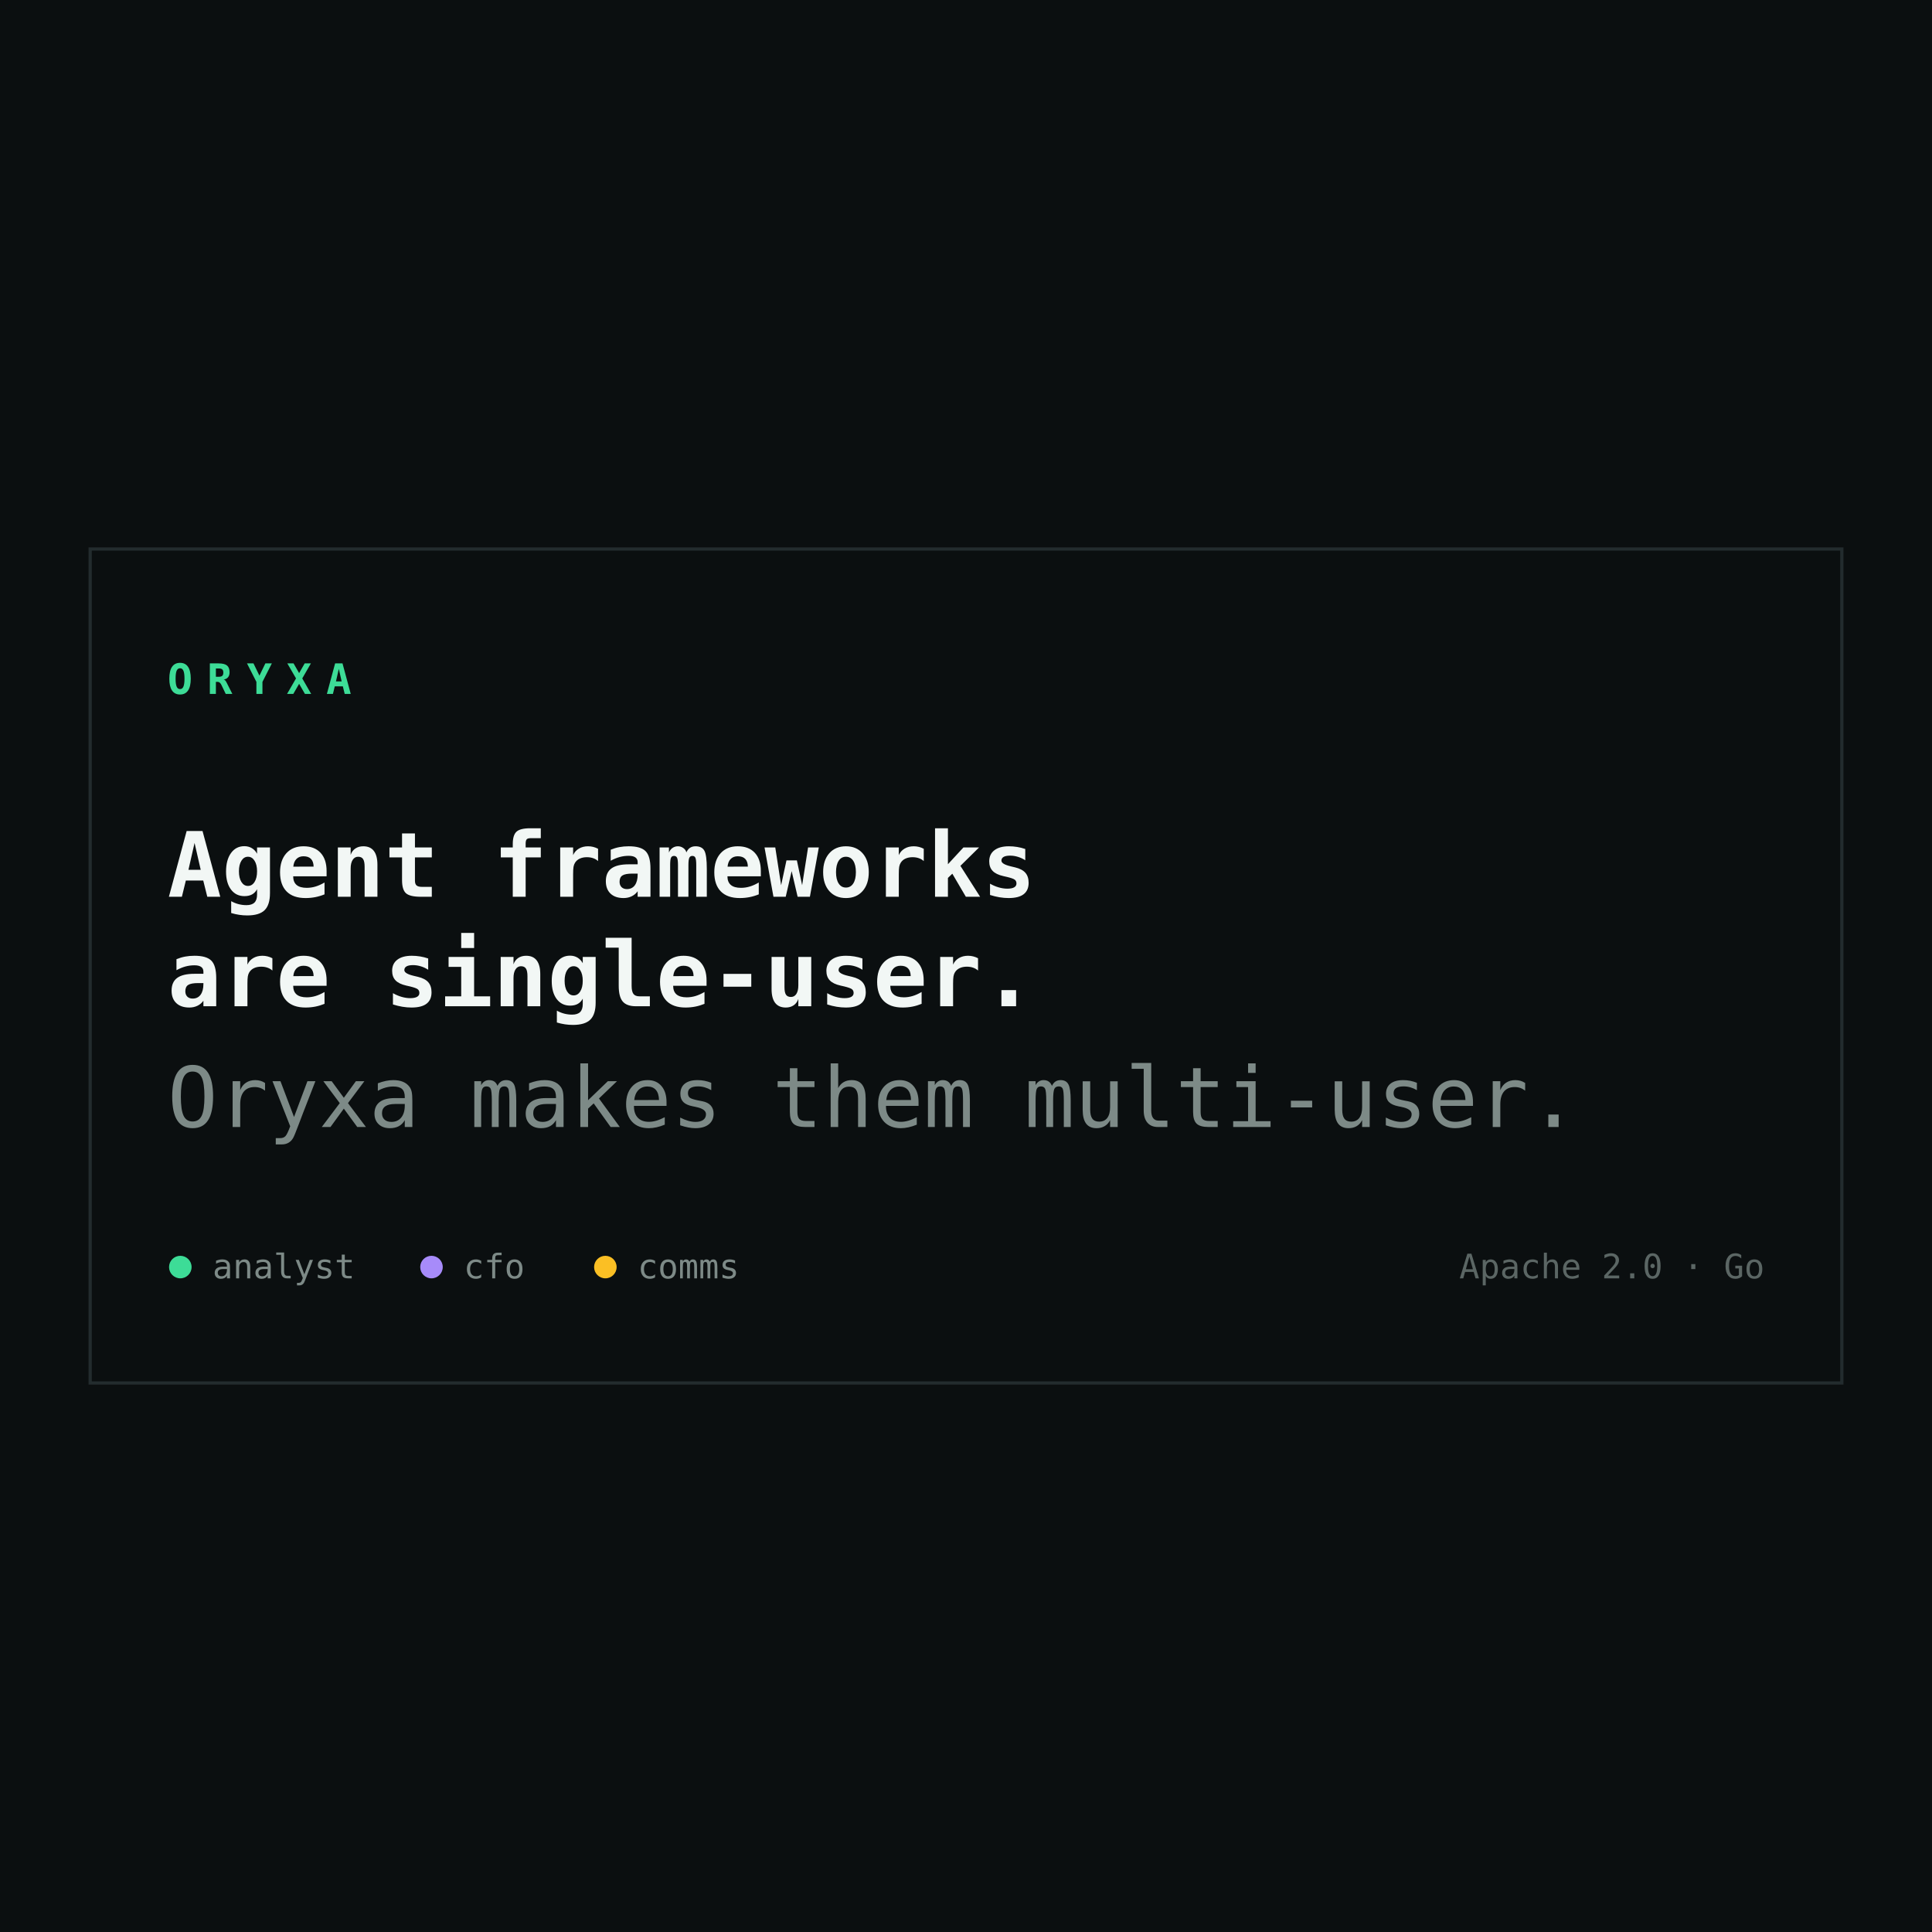
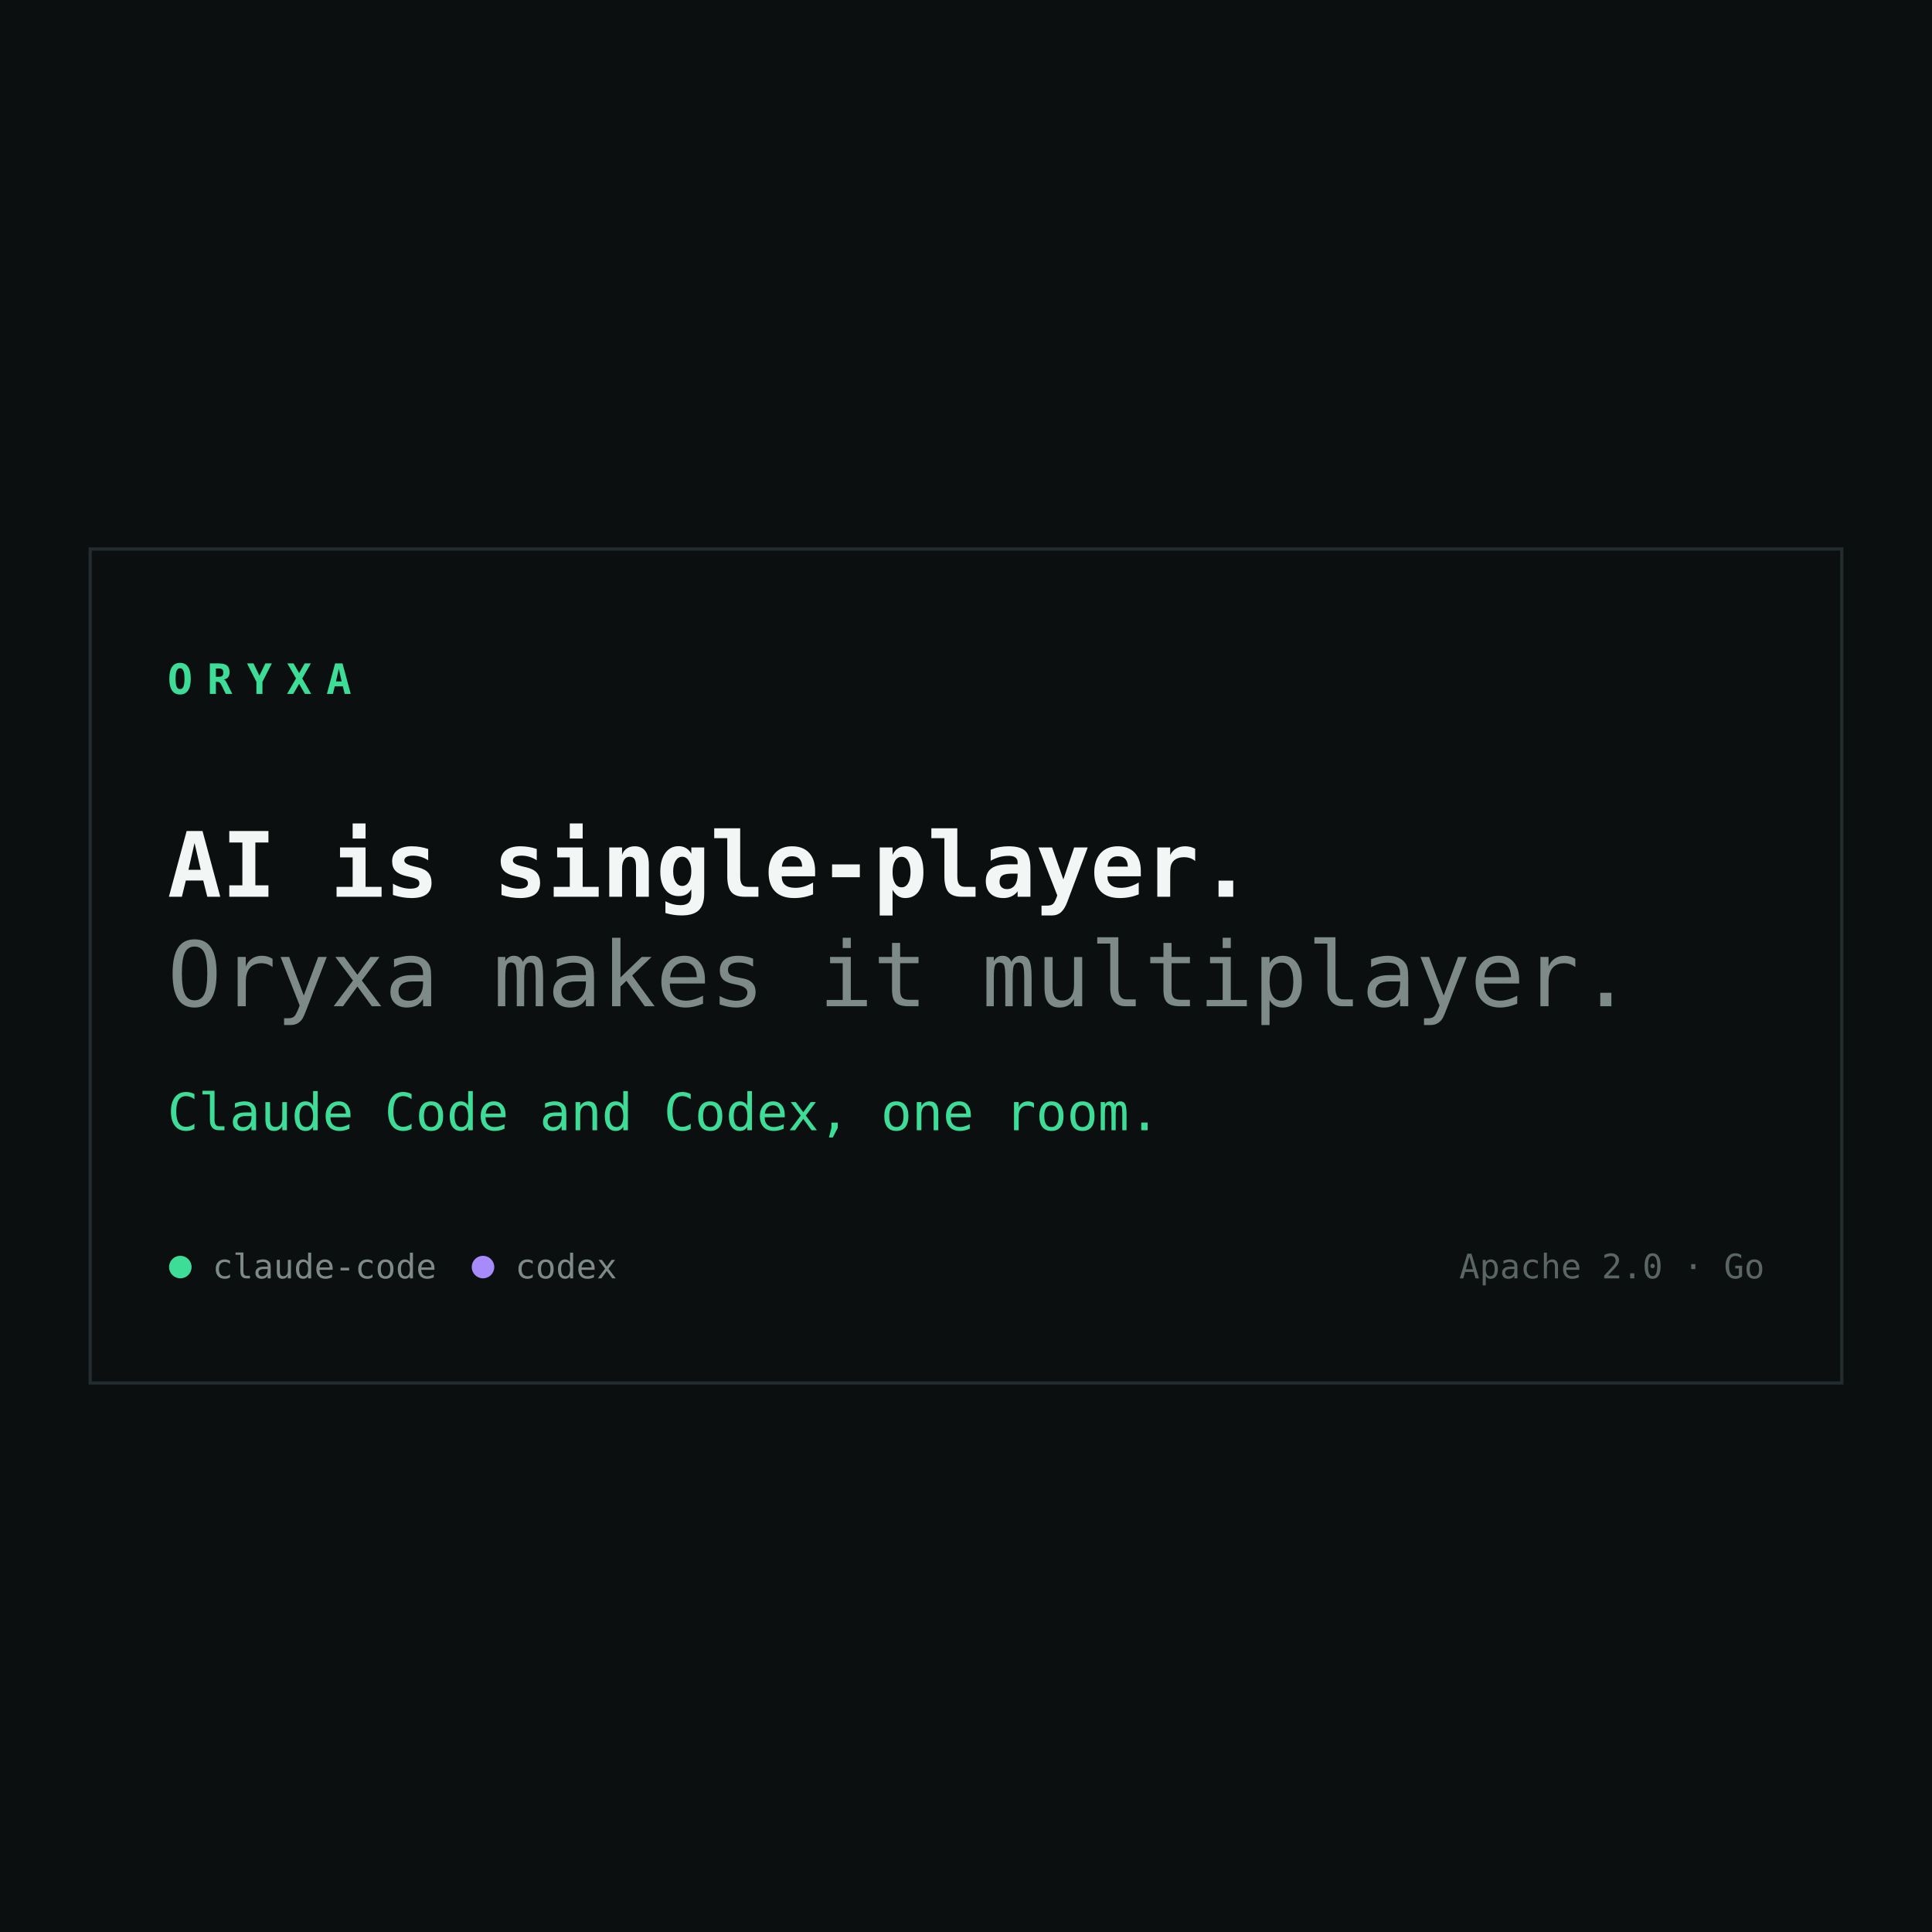
<svg xmlns="http://www.w3.org/2000/svg" width="1200" height="1200" viewBox="0 0 1200 1200">
  <rect width="1200" height="1200" fill="#0b0f10" />
  <rect x="56" y="341" width="1088" height="518" fill="none" stroke="#232c2e" stroke-width="2" />
  <text x="104" y="431" fill="#3ddc97" font-family="ui-monospace, SF Mono, Menlo, monospace" font-size="26" font-weight="700" letter-spacing="9">ORYXA</text>
-   <text x="104" y="557" fill="#f2f7f5" font-family="ui-monospace, SF Mono, Menlo, monospace" font-size="56" font-weight="700">Agent frameworks</text>
-   <text x="104" y="625" fill="#f2f7f5" font-family="ui-monospace, SF Mono, Menlo, monospace" font-size="56" font-weight="700">are single-user.</text>
-   <text x="104" y="700" fill="#7d8a87" font-family="ui-monospace, SF Mono, Menlo, monospace" font-size="52" font-weight="400">Oryxa makes them multi-user.</text>
+   <text x="104" y="557" fill="#f2f7f5" font-family="ui-monospace, SF Mono, Menlo, monospace" font-size="56" font-weight="700">AI is single-player.</text>
+   <text x="104" y="625" fill="#7d8a87" font-family="ui-monospace, SF Mono, Menlo, monospace" font-size="56" font-weight="400">Oryxa makes it multiplayer.</text>
+   <text x="104" y="702" fill="#3ddc97" font-family="ui-monospace, SF Mono, Menlo, monospace" font-size="32" font-weight="400">Claude Code and Codex, one room.</text>
  <circle cx="112" cy="787" r="7" fill="#3ddc97" />
-   <text x="132" y="794" fill="#7d8a87" font-family="ui-monospace, SF Mono, Menlo, monospace" font-size="21">analyst</text>
-   <circle cx="268" cy="787" r="7" fill="#a78bfa" />
-   <text x="288" y="794" fill="#7d8a87" font-family="ui-monospace, SF Mono, Menlo, monospace" font-size="21">cfo</text>
-   <circle cx="376" cy="787" r="7" fill="#fbbf24" />
-   <text x="396" y="794" fill="#7d8a87" font-family="ui-monospace, SF Mono, Menlo, monospace" font-size="21">comms</text>
+   <text x="132" y="794" fill="#7d8a87" font-family="ui-monospace, SF Mono, Menlo, monospace" font-size="21">claude-code</text>
+   <circle cx="300" cy="787" r="7" fill="#a78bfa" />
+   <text x="320" y="794" fill="#7d8a87" font-family="ui-monospace, SF Mono, Menlo, monospace" font-size="21">codex</text>
  <text x="1096" y="794" fill="#5b6664" text-anchor="end" font-family="ui-monospace, SF Mono, Menlo, monospace" font-size="21">Apache 2.0 · Go</text>
</svg>
